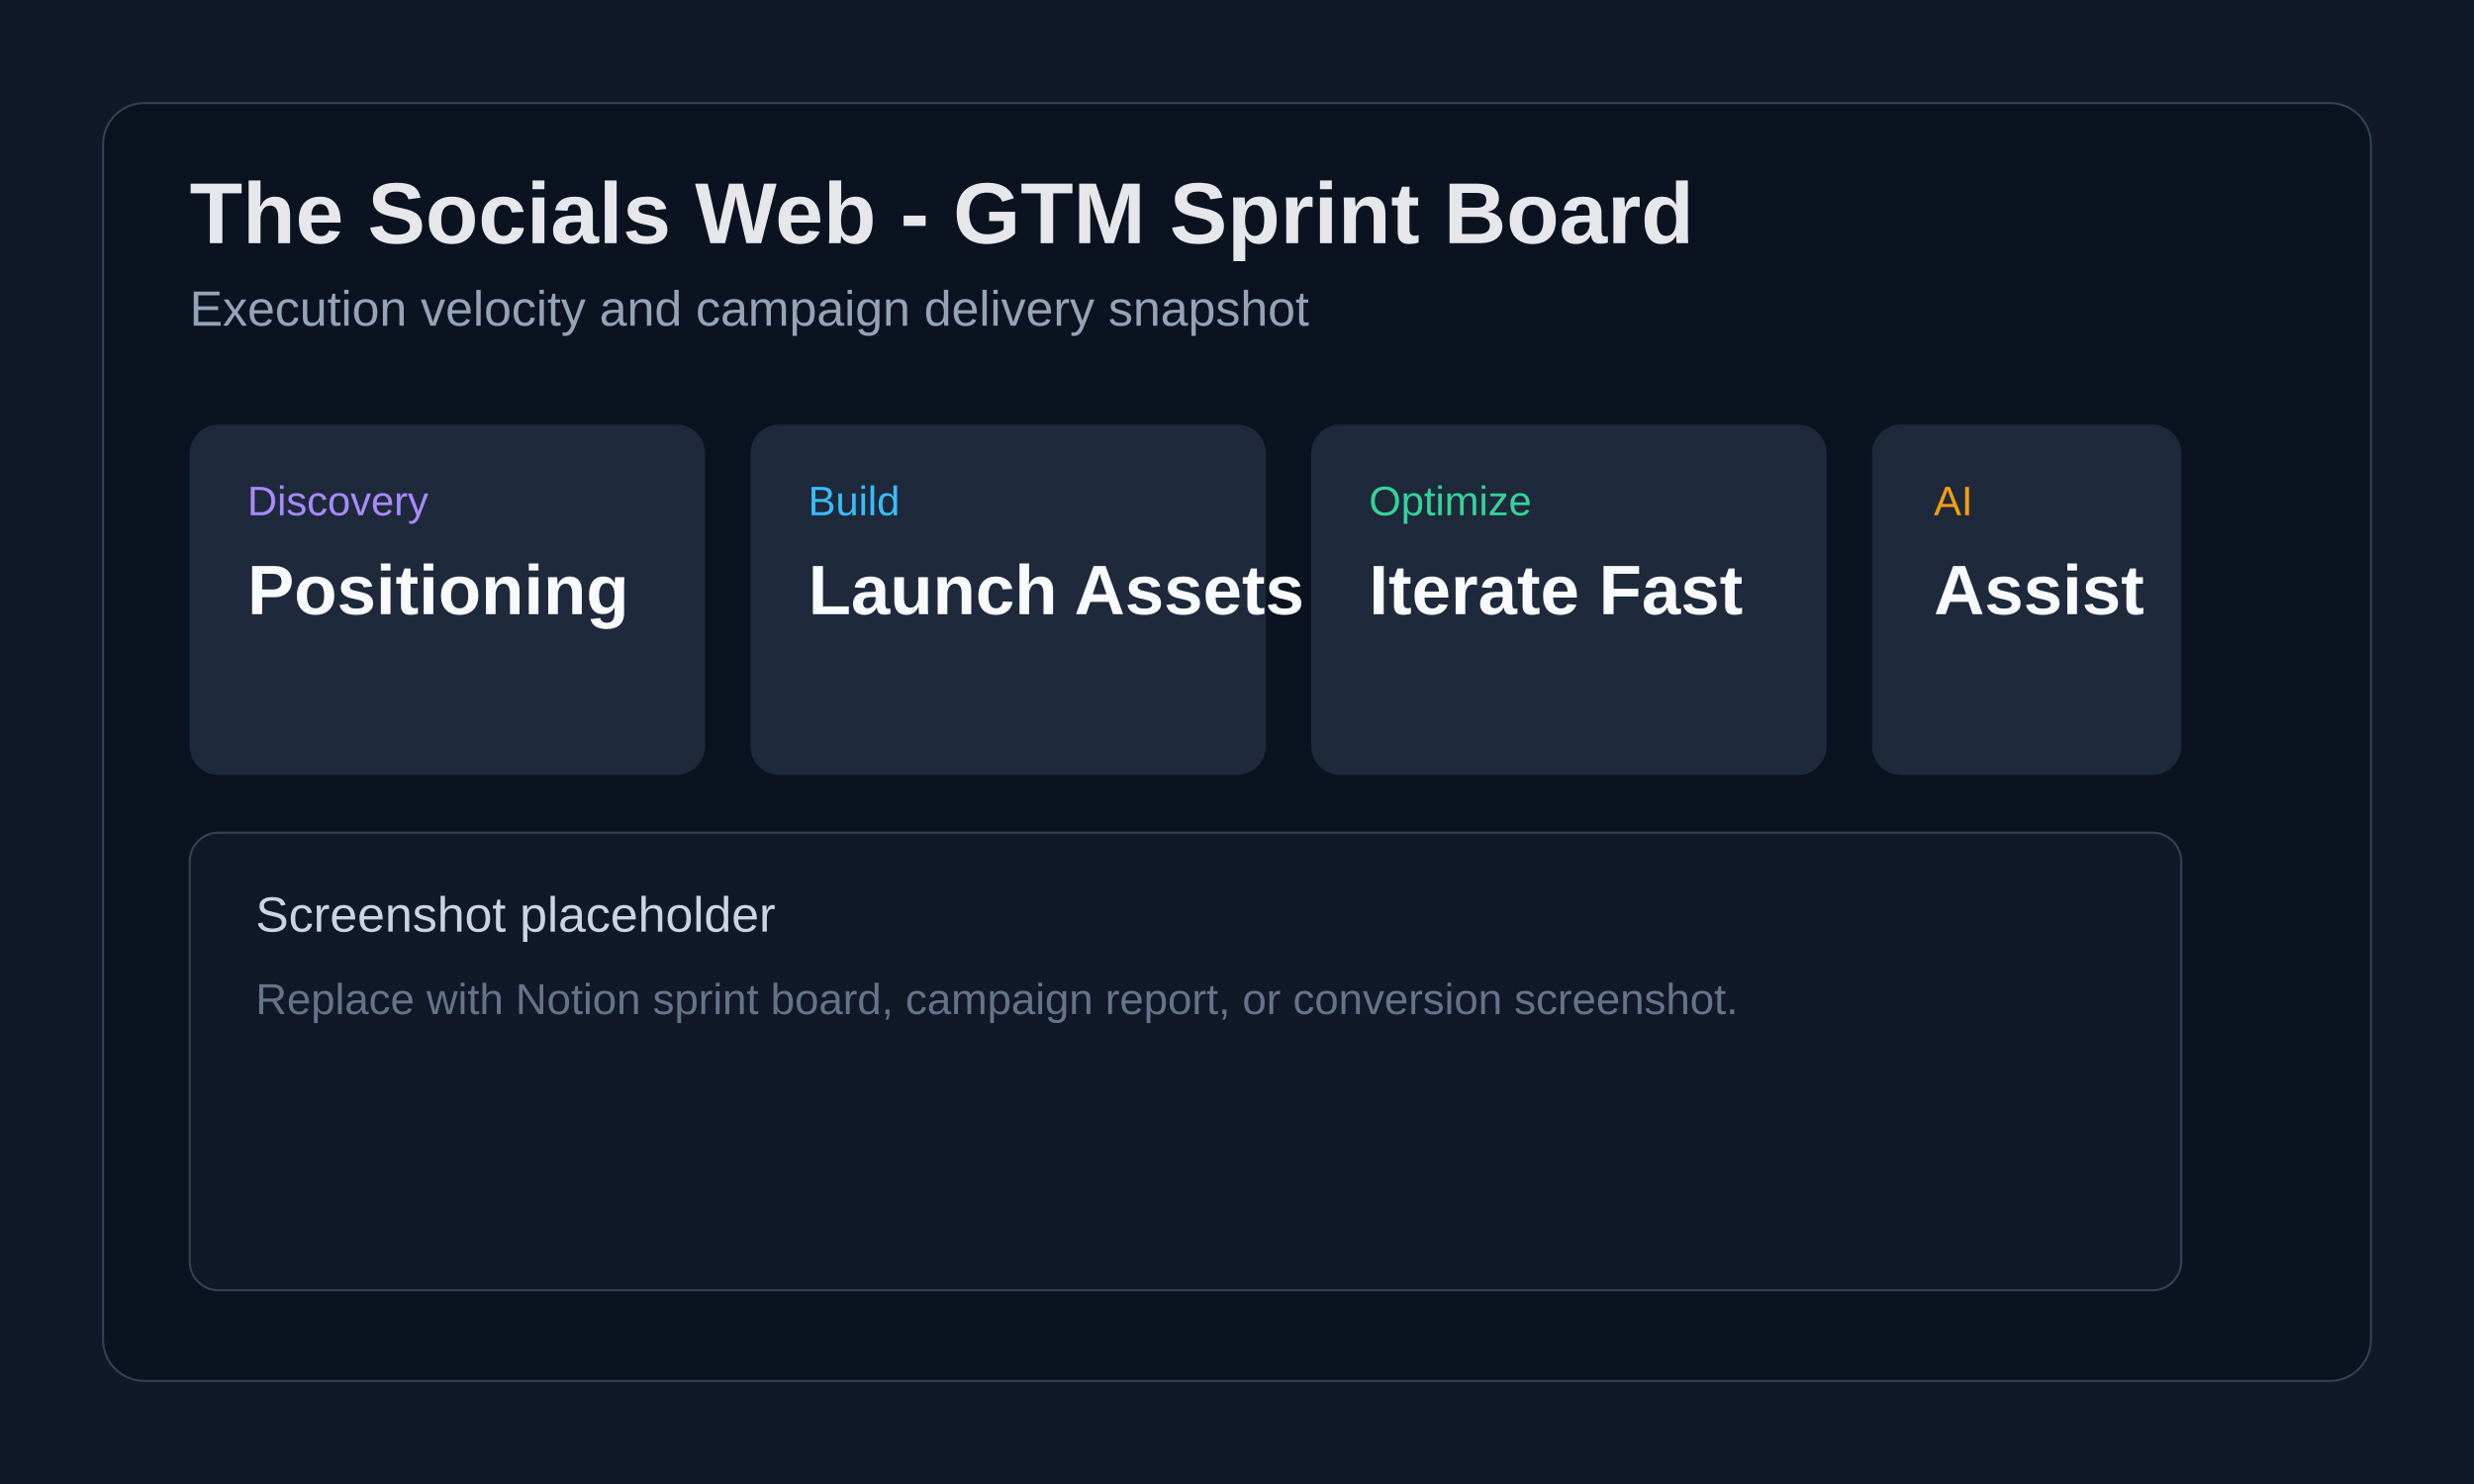
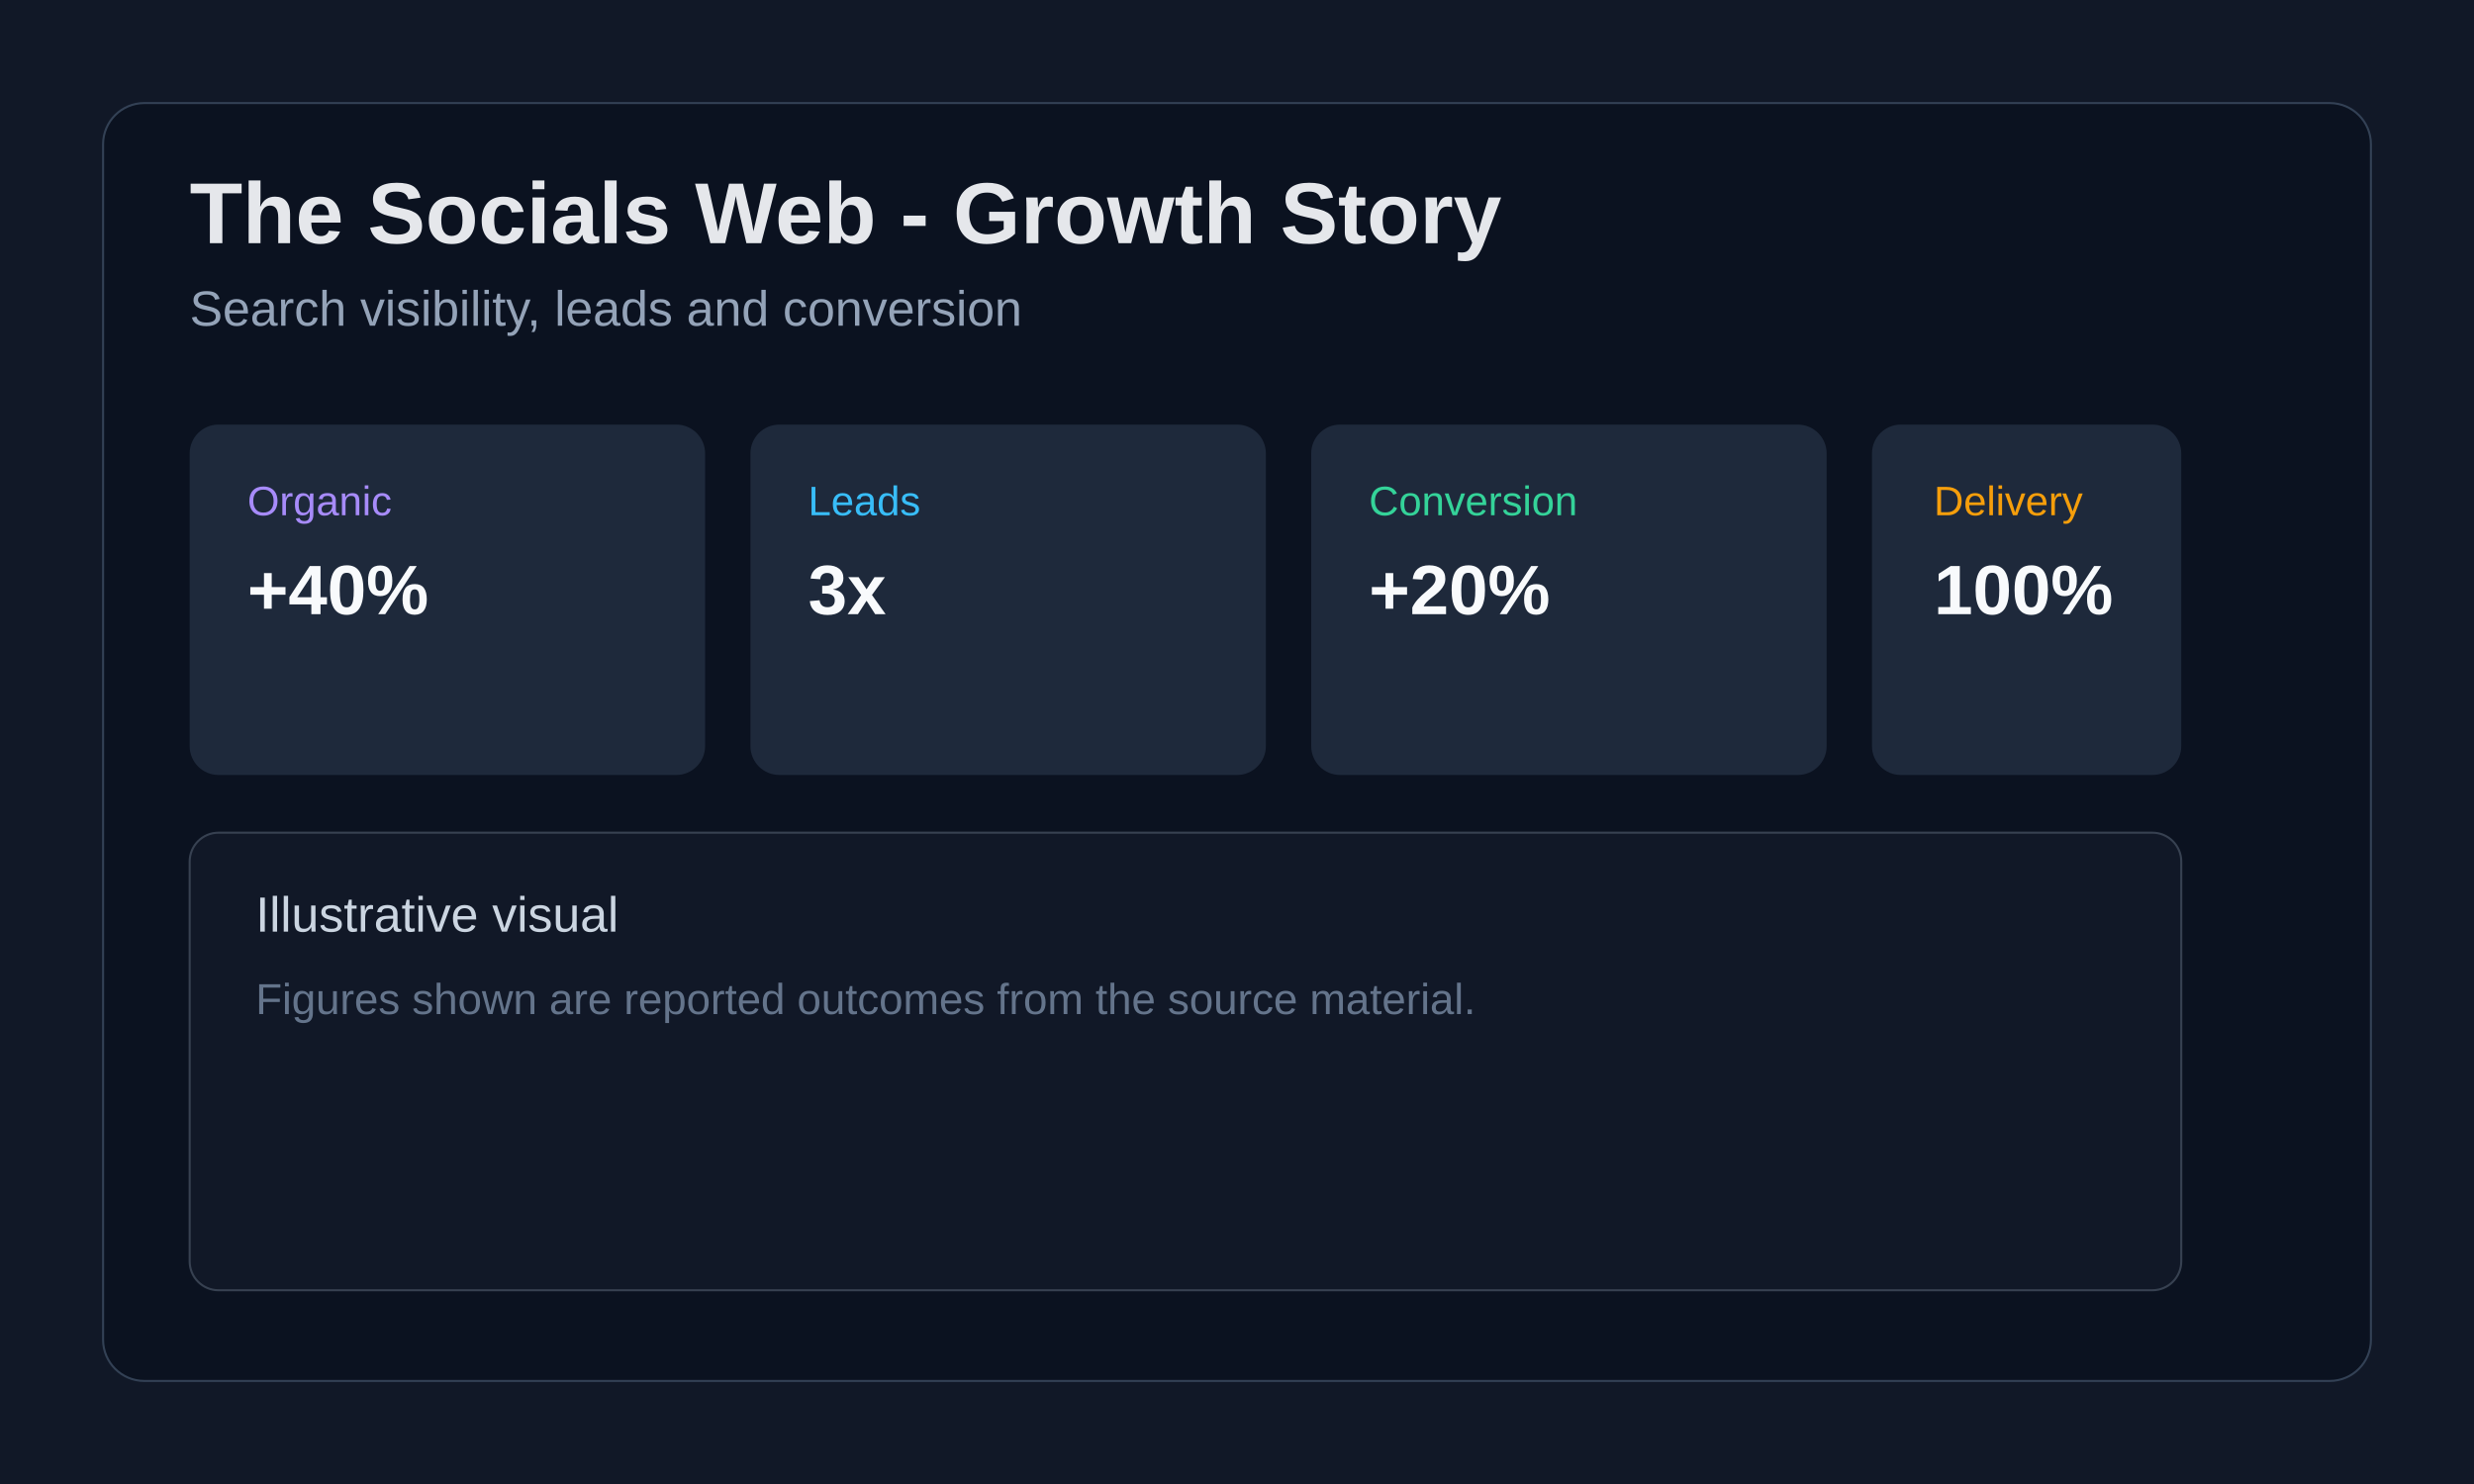
<svg xmlns="http://www.w3.org/2000/svg" width="1200" height="720" viewBox="0 0 1200 720" fill="none">
  <rect width="1200" height="720" fill="#111827" />
  <rect x="50" y="50" width="1100" height="620" rx="20" fill="#0B1220" stroke="#334155" />
-   <text x="92" y="118" fill="#E5E7EB" font-size="42" font-family="Arial, sans-serif" font-weight="700">The Socials Web - GTM Sprint Board</text>
-   <text x="92" y="158" fill="#94A3B8" font-size="24" font-family="Arial, sans-serif">Execution velocity and campaign delivery snapshot</text>
+   <text x="92" y="118" fill="#E5E7EB" font-size="42" font-family="Arial, sans-serif" font-weight="700">The Socials Web - Growth Story</text>
+   <text x="92" y="158" fill="#94A3B8" font-size="24" font-family="Arial, sans-serif">Search visibility, leads and conversion</text>
  <rect x="92" y="206" width="250" height="170" rx="14" fill="#1E293B" />
-   <text x="120" y="250" fill="#A78BFA" font-size="20" font-family="Arial, sans-serif">Discovery</text>
-   <text x="120" y="298" fill="#F8FAFC" font-size="34" font-family="Arial, sans-serif" font-weight="700">Positioning</text>
+   <text x="120" y="250" fill="#A78BFA" font-size="20" font-family="Arial, sans-serif">Organic</text>
+   <text x="120" y="298" fill="#F8FAFC" font-size="34" font-family="Arial, sans-serif" font-weight="700">+40%</text>
  <rect x="364" y="206" width="250" height="170" rx="14" fill="#1E293B" />
-   <text x="392" y="250" fill="#38BDF8" font-size="20" font-family="Arial, sans-serif">Build</text>
-   <text x="392" y="298" fill="#F8FAFC" font-size="34" font-family="Arial, sans-serif" font-weight="700">Launch Assets</text>
+   <text x="392" y="250" fill="#38BDF8" font-size="20" font-family="Arial, sans-serif">Leads</text>
+   <text x="392" y="298" fill="#F8FAFC" font-size="34" font-family="Arial, sans-serif" font-weight="700">3x</text>
  <rect x="636" y="206" width="250" height="170" rx="14" fill="#1E293B" />
-   <text x="664" y="250" fill="#34D399" font-size="20" font-family="Arial, sans-serif">Optimize</text>
-   <text x="664" y="298" fill="#F8FAFC" font-size="34" font-family="Arial, sans-serif" font-weight="700">Iterate Fast</text>
+   <text x="664" y="250" fill="#34D399" font-size="20" font-family="Arial, sans-serif">Conversion</text>
+   <text x="664" y="298" fill="#F8FAFC" font-size="34" font-family="Arial, sans-serif" font-weight="700">+20%</text>
  <rect x="908" y="206" width="150" height="170" rx="14" fill="#1E293B" />
-   <text x="938" y="250" fill="#F59E0B" font-size="20" font-family="Arial, sans-serif">AI</text>
-   <text x="938" y="298" fill="#F8FAFC" font-size="34" font-family="Arial, sans-serif" font-weight="700">Assist</text>
+   <text x="938" y="250" fill="#F59E0B" font-size="20" font-family="Arial, sans-serif">Delivery</text>
+   <text x="938" y="298" fill="#F8FAFC" font-size="34" font-family="Arial, sans-serif" font-weight="700">100%</text>
  <rect x="92" y="404" width="966" height="222" rx="14" fill="#111827" stroke="#374151" />
-   <text x="124" y="452" fill="#CBD5E1" font-size="24" font-family="Arial, sans-serif">Screenshot placeholder</text>
-   <text x="124" y="492" fill="#64748B" font-size="21" font-family="Arial, sans-serif">Replace with Notion sprint board, campaign report, or conversion screenshot.</text>
+   <text x="124" y="452" fill="#CBD5E1" font-size="24" font-family="Arial, sans-serif">Illustrative visual</text>
+   <text x="124" y="492" fill="#64748B" font-size="21" font-family="Arial, sans-serif">Figures shown are reported outcomes from the source material.</text>
</svg>
